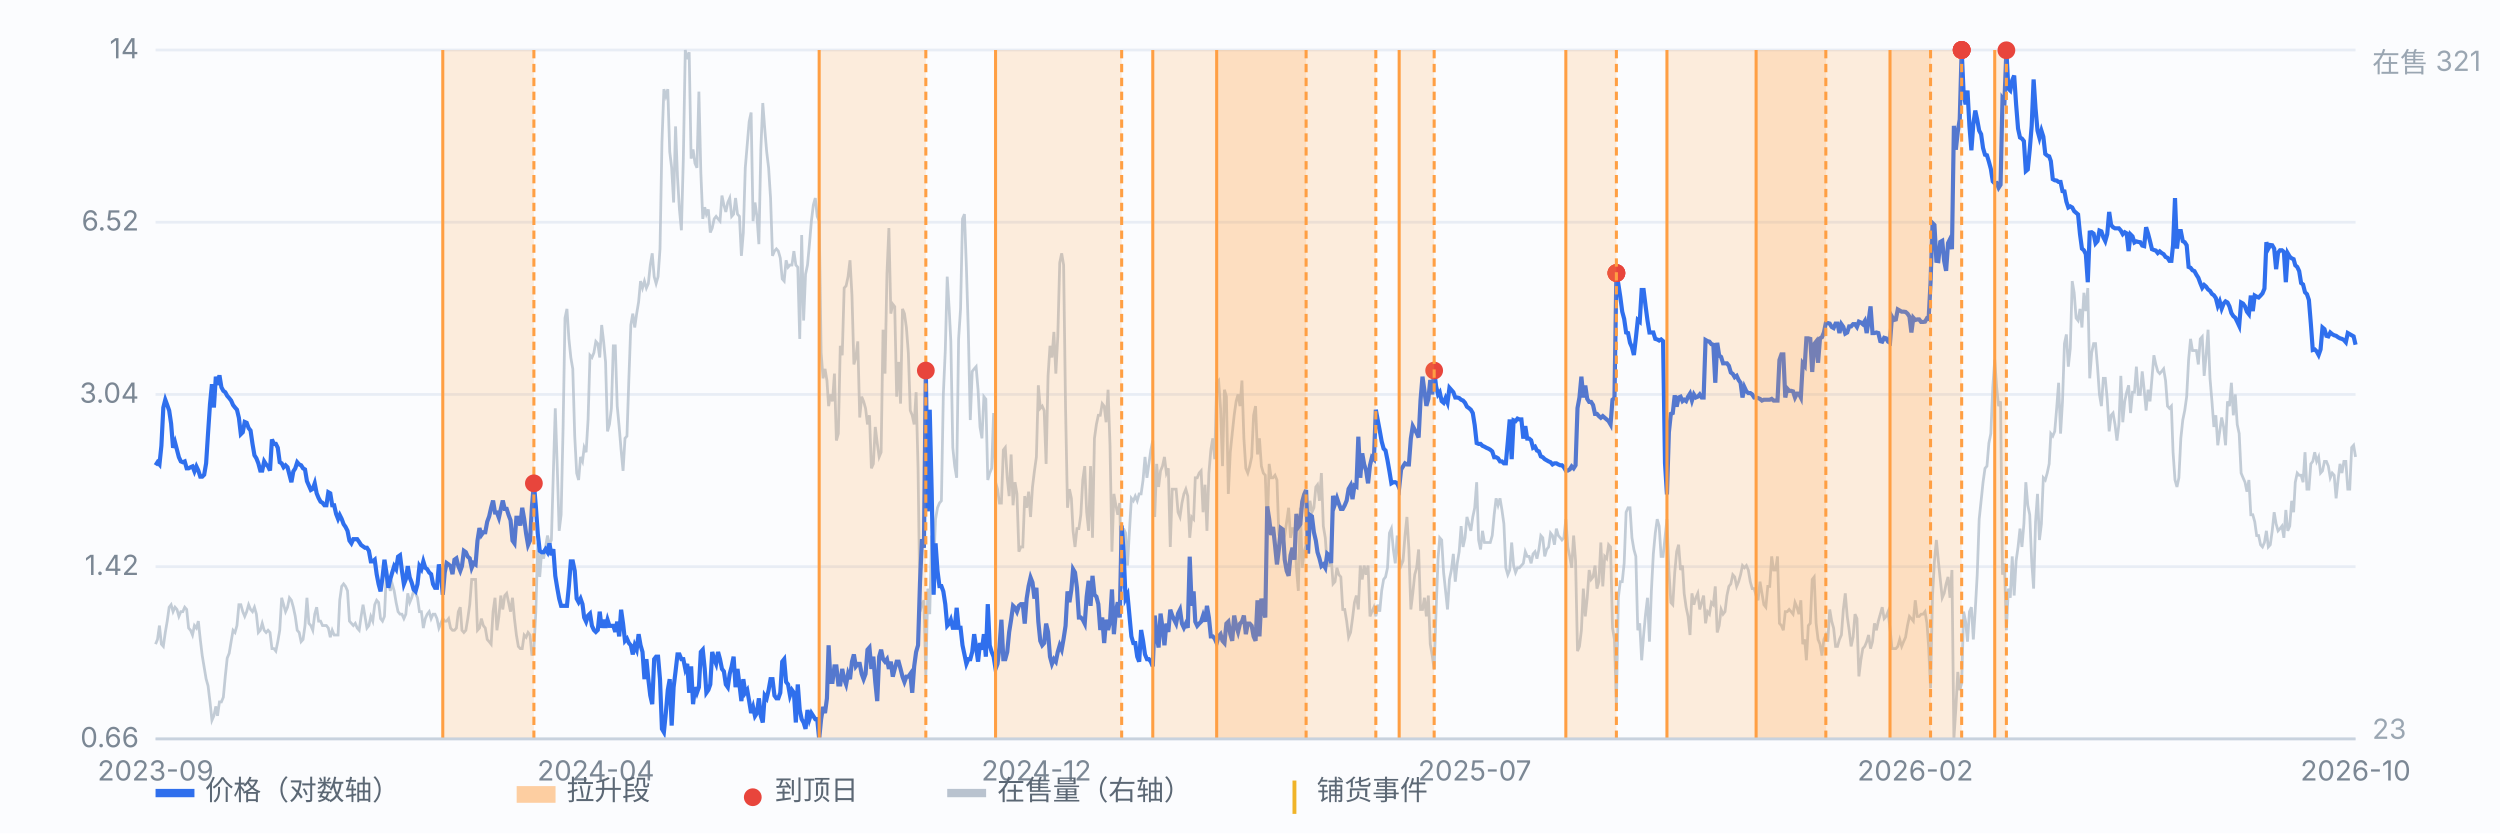
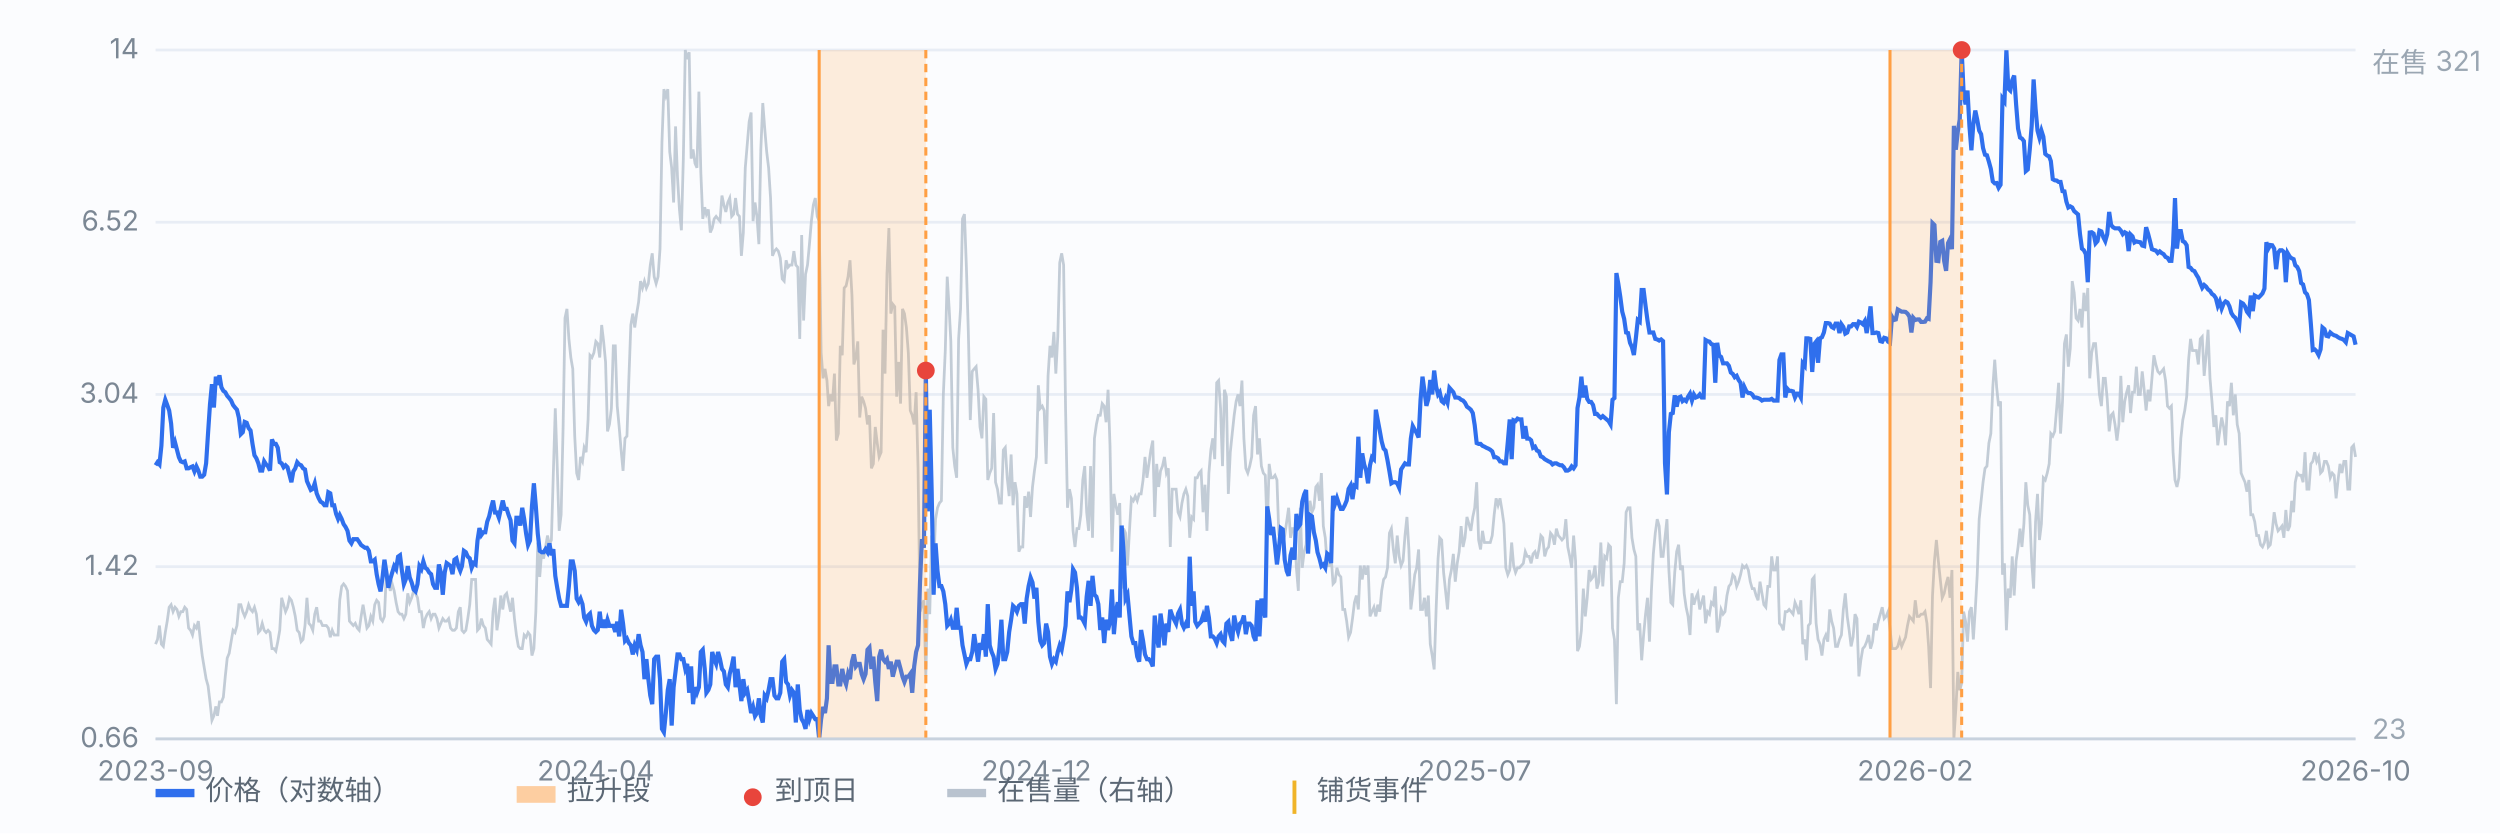
<svg xmlns="http://www.w3.org/2000/svg" viewBox="0 0 900 300" preserveAspectRatio="xMidYMid meet" style="width:100%;max-width:900px;height:auto;display:block" font-family="-apple-system,Segoe UI,Microsoft YaHei,sans-serif" font-size="10">
  <rect x="0" y="0" width="900" height="300" fill="#fbfcfe" />
  <line x1="56" y1="266.0" x2="848" y2="266.0" stroke="#e8edf5" stroke-width="1" />
  <text x="50" y="269.0" text-anchor="end" fill="#7b8794">0.66</text>
  <line x1="56" y1="204.0" x2="848" y2="204.0" stroke="#e8edf5" stroke-width="1" />
  <text x="50" y="207.0" text-anchor="end" fill="#7b8794">1.42</text>
  <line x1="56" y1="142.0" x2="848" y2="142.0" stroke="#e8edf5" stroke-width="1" />
  <text x="50" y="145.0" text-anchor="end" fill="#7b8794">3.04</text>
  <line x1="56" y1="80.0" x2="848" y2="80.0" stroke="#e8edf5" stroke-width="1" />
  <text x="50" y="83.0" text-anchor="end" fill="#7b8794">6.52</text>
  <line x1="56" y1="18.0" x2="848" y2="18.0" stroke="#e8edf5" stroke-width="1" />
  <text x="50" y="21.0" text-anchor="end" fill="#7b8794">14</text>
  <path d="M56.0 231.9 L56.7 230.2 L57.4 225.2 L58.1 231.9 L58.8 232.7 L59.5 227.7 L60.2 223.6 L60.9 218.6 L61.6 217.7 L62.3 220.2 L63.0 218.6 L63.7 219.4 L64.4 221.9 L65.1 220.2 L65.8 220.2 L66.5 218.6 L67.2 219.4 L67.9 226.1 L68.6 226.9 L69.3 228.6 L70.0 225.2 L70.7 226.1 L71.4 223.6 L72.1 230.2 L72.8 236.0 L73.5 240.2 L74.2 244.4 L74.9 246.9 L75.6 252.7 L76.3 259.3 L77.0 257.7 L77.7 254.3 L78.3 257.7 L79.0 252.7 L79.7 252.7 L80.4 251.0 L81.1 243.5 L81.8 236.9 L82.5 235.2 L83.2 231.0 L83.9 226.9 L84.6 227.7 L85.3 225.2 L86.0 217.7 L86.7 217.7 L87.4 220.2 L88.1 221.9 L88.8 220.2 L89.5 217.7 L90.2 219.4 L90.9 220.2 L91.6 218.6 L92.3 221.1 L93.0 227.7 L93.7 226.9 L94.4 224.4 L95.1 226.9 L95.8 227.7 L96.5 226.9 L97.2 227.7 L97.9 233.5 L98.6 233.5 L99.3 234.4 L100.0 231.0 L100.7 226.9 L101.4 215.2 L102.1 217.7 L102.8 220.2 L103.5 218.6 L104.2 215.2 L104.9 216.1 L105.6 218.6 L106.3 221.9 L107.0 226.9 L107.7 227.7 L108.4 231.0 L109.1 230.2 L109.8 225.2 L110.5 215.2 L111.2 224.4 L111.9 225.2 L112.6 226.9 L113.3 221.1 L114.0 218.6 L114.7 223.6 L115.4 223.6 L116.1 225.2 L116.8 225.2 L117.5 225.2 L118.2 226.1 L118.9 229.4 L119.6 226.9 L120.3 228.6 L121.0 228.6 L121.7 228.6 L122.3 216.1 L123.0 211.1 L123.7 210.2 L124.4 211.1 L125.1 212.7 L125.8 223.6 L126.5 224.4 L127.2 225.2 L127.9 224.4 L128.6 226.1 L129.3 226.9 L130.0 221.9 L130.7 217.7 L131.4 221.9 L132.1 226.1 L132.8 225.2 L133.5 221.9 L134.2 223.6 L134.9 217.7 L135.6 216.1 L136.3 216.9 L137.0 222.7 L137.7 223.6 L138.4 221.9 L139.1 206.1 L139.8 209.4 L140.5 212.7 L141.2 210.2 L141.9 212.7 L142.6 216.9 L143.3 220.2 L144.0 221.1 L144.7 221.1 L145.4 222.7 L146.1 221.1 L146.8 213.6 L147.5 216.9 L148.2 215.2 L148.9 212.7 L149.6 213.6 L150.3 215.2 L151.0 220.2 L151.7 220.2 L152.4 226.1 L153.1 222.7 L153.8 221.1 L154.5 220.2 L155.2 222.7 L155.9 221.1 L156.6 221.1 L157.3 222.7 L158.0 226.1 L158.7 224.4 L159.4 222.7 L160.1 223.6 L160.8 223.6 L161.5 222.7 L162.2 226.1 L162.9 226.9 L163.6 226.9 L164.3 226.1 L165.0 220.2 L165.7 218.6 L166.3 226.9 L167.0 227.7 L167.7 226.9 L168.4 222.7 L169.1 217.7 L169.8 208.6 L170.5 208.6 L171.2 208.6 L171.9 226.9 L172.6 226.1 L173.3 222.7 L174.0 225.2 L174.7 226.1 L175.4 230.2 L176.1 231.0 L176.8 231.9 L177.5 220.2 L178.2 215.2 L178.9 226.9 L179.6 221.9 L180.3 214.4 L181.0 219.4 L181.7 214.4 L182.4 213.6 L183.1 216.9 L183.8 220.2 L184.5 215.2 L185.2 222.7 L185.9 228.6 L186.6 232.7 L187.3 233.5 L188.0 233.5 L188.7 228.6 L189.4 229.4 L190.1 227.7 L190.8 228.6 L191.5 236.0 L192.2 233.5 L192.9 220.2 L193.6 195.3 L194.3 207.7 L195.0 198.6 L195.7 201.1 L196.4 196.9 L197.1 192.8 L197.8 196.1 L198.5 194.4 L199.2 170.3 L199.9 147.0 L200.6 167.8 L201.3 191.1 L202.0 185.3 L202.7 154.5 L203.4 114.5 L204.1 111.2 L204.8 122.0 L205.5 128.7 L206.2 132.8 L206.9 157.0 L207.6 170.3 L208.3 172.8 L209.0 164.5 L209.7 166.1 L210.3 161.1 L211.0 162.8 L211.7 151.2 L212.4 127.9 L213.1 128.7 L213.8 127.0 L214.5 122.9 L215.2 123.7 L215.9 128.7 L216.6 117.0 L217.3 122.9 L218.0 130.3 L218.7 155.3 L219.4 152.8 L220.1 147.0 L220.8 124.5 L221.5 124.5 L222.2 146.2 L222.9 153.7 L223.6 162.0 L224.3 169.5 L225.0 157.8 L225.7 157.0 L226.4 136.2 L227.1 117.0 L227.8 112.9 L228.5 117.9 L229.2 112.9 L229.9 108.7 L230.6 101.2 L231.3 103.7 L232.0 101.2 L232.7 103.7 L233.4 102.1 L234.1 95.4 L234.8 91.2 L235.5 99.6 L236.2 102.1 L236.9 99.6 L237.6 89.6 L238.3 51.3 L239.0 32.1 L239.7 34.6 L240.4 32.1 L241.1 54.6 L241.8 60.4 L242.5 72.9 L243.2 45.5 L243.9 63.8 L244.6 75.4 L245.3 82.9 L246.0 57.1 L246.7 18.0 L247.4 21.3 L248.1 18.8 L248.8 57.1 L249.5 53.8 L250.2 58.8 L250.9 60.4 L251.6 33.0 L252.3 62.1 L253.0 78.8 L253.7 74.6 L254.3 77.1 L255.0 75.4 L255.7 83.7 L256.4 82.1 L257.1 78.8 L257.8 77.9 L258.5 78.8 L259.2 79.6 L259.9 70.4 L260.6 73.8 L261.3 76.3 L262.0 72.9 L262.7 71.3 L263.4 77.9 L264.1 77.1 L264.8 71.3 L265.5 77.1 L266.2 77.9 L266.9 92.1 L267.6 83.7 L268.3 60.4 L269.0 52.1 L269.7 43.8 L270.4 40.5 L271.1 79.6 L271.8 72.9 L272.5 77.9 L273.2 87.9 L273.9 53.8 L274.6 37.1 L275.3 46.3 L276.0 54.6 L276.7 60.4 L277.4 71.3 L278.1 92.1 L278.8 90.4 L279.5 89.6 L280.2 90.4 L280.9 92.9 L281.6 100.4 L282.3 101.2 L283.0 93.7 L283.7 96.2 L284.4 95.4 L285.1 95.4 L285.8 90.4 L286.5 95.4 L287.2 96.2 L287.9 122.0 L288.6 84.6 L289.3 115.4 L290.0 98.7 L290.7 95.4 L291.4 87.9 L292.1 79.6 L292.8 73.8 L293.5 71.3 L294.2 77.9 L294.9 79.6 L295.6 127.0 L296.3 136.2 L297.0 132.8 L297.7 137.0 L298.3 146.2 L299.0 142.0 L299.7 144.5 L300.4 134.5 L301.1 158.6 L301.8 156.1 L302.5 124.5 L303.2 127.9 L303.9 103.7 L304.6 102.9 L305.3 99.6 L306.0 93.7 L306.7 106.2 L307.4 131.2 L308.1 128.7 L308.8 122.9 L309.5 150.3 L310.2 142.8 L310.9 144.5 L311.6 147.0 L312.3 152.8 L313.0 149.5 L313.7 168.6 L314.4 167.0 L315.1 153.7 L315.8 159.5 L316.5 164.5 L317.2 162.8 L317.9 118.7 L318.6 134.5 L319.3 98.7 L320.0 82.1 L320.7 112.9 L321.4 109.5 L322.1 110.4 L322.8 142.8 L323.5 130.3 L324.2 145.3 L324.9 111.2 L325.6 112.9 L326.3 117.9 L327.0 127.0 L327.7 147.8 L328.4 149.5 L329.1 152.8 L329.8 141.2 L330.5 168.6 L331.2 220.2 L331.9 217.7 L332.6 216.1 L333.3 243.5 L334.0 211.9 L334.7 221.1 L335.4 192.8 L336.1 203.6 L336.8 186.9 L337.5 182.8 L338.2 181.1 L338.9 180.3 L339.6 142.0 L340.3 126.2 L341.0 99.6 L341.7 111.2 L342.3 122.9 L343.0 161.1 L343.7 167.8 L344.4 172.0 L345.1 122.0 L345.8 111.2 L346.5 78.8 L347.2 77.1 L347.9 96.2 L348.6 119.5 L349.3 151.2 L350.0 133.7 L350.7 132.8 L351.4 132.0 L352.1 140.3 L352.8 153.7 L353.5 157.8 L354.2 142.8 L354.9 143.7 L355.6 172.8 L356.3 170.3 L357.0 168.6 L357.7 148.7 L358.4 173.6 L359.1 176.1 L359.8 181.1 L360.5 181.1 L361.2 162.0 L361.9 161.1 L362.6 172.0 L363.3 178.6 L364.0 163.6 L364.7 181.9 L365.4 173.6 L366.1 177.8 L366.8 198.6 L367.5 196.9 L368.2 196.9 L368.9 178.6 L369.6 182.8 L370.3 177.0 L371.0 186.1 L371.7 175.3 L372.4 169.5 L373.1 164.5 L373.8 138.7 L374.5 147.0 L375.2 146.2 L375.9 147.8 L376.6 167.0 L377.3 135.3 L378.0 124.5 L378.7 128.7 L379.4 119.5 L380.1 134.5 L380.8 121.2 L381.5 94.6 L382.2 91.2 L382.9 95.4 L383.6 147.0 L384.3 182.8 L385.0 176.1 L385.7 179.4 L386.3 191.1 L387.0 196.9 L387.7 190.3 L388.4 190.3 L389.1 185.3 L389.8 172.8 L390.5 167.8 L391.2 184.4 L391.9 191.1 L392.6 167.8 L393.3 193.6 L394.0 157.8 L394.7 152.8 L395.4 149.5 L396.1 149.5 L396.8 145.3 L397.5 146.2 L398.2 152.0 L398.9 140.3 L399.6 160.3 L400.3 198.6 L401.0 177.8 L401.7 181.9 L402.4 185.3 L403.1 181.1 L403.8 211.9 L404.5 190.3 L405.2 191.9 L405.9 203.6 L406.6 191.1 L407.3 179.4 L408.0 180.3 L408.7 178.6 L409.4 180.3 L410.1 177.8 L410.8 177.8 L411.5 172.8 L412.2 164.5 L412.9 172.0 L413.6 167.0 L414.3 162.0 L415.0 158.6 L415.7 186.1 L416.4 167.0 L417.1 175.3 L417.8 169.5 L418.5 167.8 L419.2 164.5 L419.9 170.3 L420.6 168.6 L421.3 196.9 L422.0 176.1 L422.7 176.1 L423.4 176.1 L424.1 184.4 L424.8 186.1 L425.5 181.1 L426.2 177.8 L426.9 176.1 L427.6 178.6 L428.3 193.6 L429.0 186.1 L429.7 186.9 L430.3 172.0 L431.0 172.0 L431.7 170.3 L432.4 169.5 L433.1 184.4 L433.8 174.5 L434.5 191.1 L435.2 170.3 L435.9 162.0 L436.6 157.8 L437.3 165.3 L438.0 137.8 L438.7 137.0 L439.4 147.0 L440.1 167.8 L440.8 140.3 L441.5 142.8 L442.2 177.8 L442.9 162.8 L443.6 156.1 L444.3 149.5 L445.0 144.5 L445.7 142.0 L446.4 146.2 L447.1 137.0 L447.8 157.8 L448.5 168.6 L449.2 170.3 L449.9 167.8 L450.6 164.5 L451.3 149.5 L452.0 146.2 L452.7 163.6 L453.4 157.8 L454.1 167.8 L454.8 170.3 L455.5 171.1 L456.2 191.1 L456.9 167.0 L457.6 172.0 L458.3 172.0 L459.0 171.1 L459.7 172.8 L460.4 192.8 L461.1 191.1 L461.8 195.3 L462.5 192.8 L463.2 187.8 L463.9 182.8 L464.6 193.6 L465.3 190.3 L466.0 190.3 L466.7 204.4 L467.4 212.7 L468.1 182.8 L468.8 204.4 L469.5 198.6 L470.2 196.1 L470.9 186.1 L471.6 180.3 L472.3 184.4 L473.0 182.8 L473.7 175.3 L474.3 174.5 L475.0 180.3 L475.7 170.3 L476.4 189.4 L477.1 193.6 L477.8 203.6 L478.5 203.6 L479.2 200.3 L479.9 210.2 L480.6 209.4 L481.3 204.4 L482.0 206.9 L482.7 207.7 L483.4 219.4 L484.1 219.4 L484.8 223.6 L485.5 229.4 L486.2 227.7 L486.9 222.7 L487.6 216.9 L488.3 214.4 L489.0 219.4 L489.7 203.6 L490.4 208.6 L491.1 203.6 L491.8 206.9 L492.5 203.6 L493.2 221.9 L493.9 220.2 L494.6 218.6 L495.3 221.9 L496.0 217.7 L496.7 220.2 L497.4 212.7 L498.1 208.6 L498.8 207.7 L499.5 204.4 L500.2 191.9 L500.9 190.3 L501.6 197.8 L502.3 202.8 L503.0 192.8 L503.7 200.3 L504.4 203.6 L505.1 201.9 L505.8 192.8 L506.5 186.1 L507.2 197.8 L507.9 219.4 L508.6 213.6 L509.3 206.9 L510.0 204.4 L510.7 197.8 L511.4 219.4 L512.1 219.4 L512.8 215.2 L513.5 221.9 L514.2 214.4 L514.9 231.9 L515.6 236.0 L516.3 241.0 L517.0 219.4 L517.7 201.1 L518.3 193.6 L519.0 194.4 L519.7 206.1 L520.4 212.7 L521.1 219.4 L521.8 208.6 L522.5 205.2 L523.2 199.4 L523.9 209.4 L524.6 202.8 L525.3 198.6 L526.0 189.4 L526.7 196.9 L527.4 193.6 L528.1 186.1 L528.8 188.6 L529.5 191.1 L530.2 186.1 L530.9 182.8 L531.6 173.6 L532.3 194.4 L533.0 197.8 L533.7 191.1 L534.4 195.3 L535.1 195.3 L535.8 195.3 L536.5 195.3 L537.2 192.8 L537.9 185.3 L538.6 179.4 L539.3 181.9 L540.0 179.4 L540.7 183.6 L541.4 188.6 L542.1 204.4 L542.8 206.9 L543.5 205.2 L544.2 195.3 L544.9 203.6 L545.6 206.1 L546.3 204.4 L547.0 204.4 L547.7 203.6 L548.4 202.8 L549.1 198.6 L549.8 200.3 L550.5 200.3 L551.2 202.8 L551.9 199.4 L552.6 198.6 L553.3 201.1 L554.0 197.8 L554.7 192.8 L555.4 193.6 L556.1 200.3 L556.8 197.8 L557.5 196.9 L558.2 191.9 L558.9 192.8 L559.6 196.1 L560.3 190.3 L561.0 192.8 L561.7 193.6 L562.3 194.4 L563.0 193.6 L563.7 186.9 L564.4 196.9 L565.1 200.3 L565.8 204.4 L566.5 192.8 L567.2 201.9 L567.9 234.4 L568.6 232.7 L569.3 226.9 L570.0 211.9 L570.7 221.9 L571.4 215.2 L572.1 205.2 L572.8 208.6 L573.5 207.7 L574.2 203.6 L574.9 211.9 L575.6 209.4 L576.3 195.3 L577.0 211.1 L577.7 200.3 L578.4 201.1 L579.1 196.1 L579.8 196.9 L580.5 226.1 L581.2 230.2 L581.9 253.5 L582.6 215.2 L583.3 209.4 L584.0 209.4 L584.7 202.8 L585.4 184.4 L586.1 182.8 L586.8 182.8 L587.5 193.6 L588.2 197.8 L588.9 200.3 L589.6 226.9 L590.3 224.4 L591.0 237.7 L591.7 228.6 L592.4 221.1 L593.1 215.2 L593.8 231.0 L594.5 212.7 L595.2 199.4 L595.9 191.9 L596.6 186.9 L597.3 189.4 L598.0 200.3 L598.7 200.3 L599.4 193.6 L600.1 186.9 L600.8 205.2 L601.5 216.9 L602.2 217.7 L602.9 206.1 L603.6 198.6 L604.3 196.1 L605.0 205.2 L605.7 203.6 L606.3 213.6 L607.0 218.6 L607.7 221.9 L608.4 228.6 L609.1 213.6 L609.8 217.7 L610.5 215.2 L611.2 213.6 L611.9 219.4 L612.6 216.9 L613.3 214.4 L614.0 224.4 L614.7 220.2 L615.4 221.1 L616.1 216.9 L616.8 217.7 L617.5 211.1 L618.2 227.7 L618.9 225.2 L619.6 219.4 L620.3 221.1 L621.0 220.2 L621.7 214.4 L622.4 211.1 L623.1 210.2 L623.8 206.9 L624.5 207.7 L625.2 211.1 L625.9 209.4 L626.6 206.9 L627.3 203.6 L628.0 204.4 L628.7 203.6 L629.4 205.2 L630.1 209.4 L630.8 211.9 L631.5 211.9 L632.2 214.4 L632.9 216.1 L633.6 209.4 L634.3 213.6 L635.0 217.7 L635.7 218.6 L636.4 211.1 L637.1 211.1 L637.8 200.3 L638.5 205.2 L639.2 205.2 L639.9 200.3 L640.6 224.4 L641.3 225.2 L642.0 226.9 L642.7 220.2 L643.4 220.2 L644.1 219.4 L644.8 220.2 L645.5 221.1 L646.2 216.9 L646.9 218.6 L647.6 221.1 L648.3 216.1 L649.0 231.9 L649.7 230.2 L650.3 237.7 L651.0 225.2 L651.7 224.4 L652.4 208.6 L653.1 207.7 L653.8 224.4 L654.5 230.2 L655.2 231.9 L655.9 236.0 L656.6 230.2 L657.3 228.6 L658.0 231.0 L658.7 219.4 L659.4 223.6 L660.1 226.1 L660.8 232.7 L661.5 232.7 L662.2 230.2 L662.9 228.6 L663.6 219.4 L664.3 213.6 L665.0 221.9 L665.7 226.9 L666.4 232.7 L667.1 229.4 L667.8 221.1 L668.5 222.7 L669.2 243.5 L669.9 237.7 L670.6 233.5 L671.3 232.7 L672.0 231.0 L672.7 228.6 L673.4 233.5 L674.1 231.0 L674.8 224.4 L675.5 226.9 L676.2 223.6 L676.9 221.1 L677.6 218.6 L678.3 222.7 L679.0 221.9 L679.7 220.2 L680.4 226.1 L681.1 233.5 L681.8 233.5 L682.5 233.5 L683.2 232.7 L683.9 230.2 L684.6 232.7 L685.3 231.0 L686.0 229.4 L686.7 225.2 L687.4 221.9 L688.1 222.7 L688.8 223.6 L689.5 216.1 L690.2 221.9 L690.9 221.9 L691.6 221.1 L692.3 221.1 L693.0 220.2 L693.7 224.4 L694.3 232.7 L695.0 247.7 L695.7 214.4 L696.4 201.9 L697.1 194.4 L697.8 201.9 L698.5 208.6 L699.2 215.2 L699.9 213.6 L700.6 210.2 L701.3 207.7 L702.0 215.2 L702.7 205.2 L703.4 266.0 L704.1 255.2 L704.8 241.9 L705.5 248.5 L706.2 246.0 L706.9 220.2 L707.6 223.6 L708.3 231.0 L709.0 220.2 L709.7 218.6 L710.4 230.2 L711.1 219.4 L711.8 206.9 L712.5 186.9 L713.2 180.3 L713.9 173.6 L714.6 168.6 L715.3 167.8 L716.0 159.5 L716.7 156.1 L717.4 139.5 L718.1 129.5 L718.8 139.5 L719.5 146.2 L720.2 144.5 L720.9 206.9 L721.6 202.8 L722.3 226.9 L723.0 211.9 L723.7 215.2 L724.4 200.3 L725.1 214.4 L725.8 201.9 L726.5 196.9 L727.2 190.3 L727.9 196.9 L728.6 188.6 L729.3 173.6 L730.0 181.9 L730.7 185.3 L731.4 201.9 L732.1 211.9 L732.8 187.8 L733.5 177.8 L734.2 194.4 L734.9 188.6 L735.6 172.0 L736.3 172.8 L737.0 170.3 L737.7 167.0 L738.3 156.1 L739.0 157.0 L739.7 155.3 L740.4 147.0 L741.1 137.8 L741.8 156.1 L742.5 144.5 L743.2 123.7 L743.9 120.4 L744.6 132.0 L745.3 125.4 L746.0 101.2 L746.7 105.4 L747.4 114.5 L748.1 115.4 L748.8 111.2 L749.5 117.9 L750.2 105.4 L750.9 112.0 L751.6 103.7 L752.3 136.2 L753.0 127.0 L753.7 123.7 L754.4 123.7 L755.1 132.0 L755.8 142.0 L756.5 146.2 L757.2 136.2 L757.9 136.2 L758.6 143.7 L759.3 155.3 L760.0 149.5 L760.7 148.7 L761.4 152.8 L762.1 158.6 L762.8 152.8 L763.5 135.3 L764.2 152.0 L764.9 144.5 L765.6 141.2 L766.3 138.7 L767.0 148.7 L767.7 141.2 L768.4 141.2 L769.1 132.0 L769.8 142.0 L770.5 142.0 L771.2 133.7 L771.9 140.3 L772.6 147.8 L773.3 140.3 L774.0 144.5 L774.7 136.2 L775.4 127.9 L776.1 131.2 L776.8 133.7 L777.5 134.5 L778.2 133.7 L778.9 132.8 L779.6 137.0 L780.3 146.2 L781.0 147.0 L781.7 146.2 L782.3 162.8 L783.0 172.8 L783.7 175.3 L784.4 172.0 L785.1 157.8 L785.8 151.2 L786.5 147.8 L787.2 142.8 L787.9 129.5 L788.6 122.0 L789.3 126.2 L790.0 126.2 L790.7 126.2 L791.4 131.2 L792.1 122.0 L792.8 121.2 L793.5 135.3 L794.2 127.9 L794.9 118.7 L795.6 136.2 L796.3 144.5 L797.0 153.7 L797.7 149.5 L798.4 160.3 L799.1 155.3 L799.8 150.3 L800.5 153.7 L801.2 160.3 L801.9 144.5 L802.6 146.2 L803.3 137.8 L804.0 149.5 L804.7 142.0 L805.4 152.8 L806.1 156.1 L806.8 170.3 L807.5 172.0 L808.2 173.6 L808.9 177.0 L809.6 172.8 L810.3 185.3 L811.0 185.3 L811.7 187.8 L812.4 192.8 L813.1 192.8 L813.8 196.1 L814.5 196.9 L815.2 195.3 L815.9 191.1 L816.6 196.9 L817.3 196.1 L818.0 191.1 L818.7 184.4 L819.4 188.6 L820.1 191.1 L820.8 190.3 L821.5 189.4 L822.2 193.6 L822.9 183.6 L823.6 191.1 L824.3 189.4 L825.0 180.3 L825.7 184.4 L826.3 173.6 L827.0 170.3 L827.7 171.1 L828.4 171.1 L829.1 173.6 L829.8 162.8 L830.5 176.1 L831.2 176.1 L831.9 167.0 L832.6 166.1 L833.3 162.8 L834.0 166.1 L834.7 164.5 L835.4 170.3 L836.1 169.5 L836.8 166.1 L837.5 166.1 L838.2 167.8 L838.9 172.0 L839.6 170.3 L840.3 171.1 L841.0 179.4 L841.7 172.8 L842.4 167.0 L843.1 170.3 L843.8 166.1 L844.5 166.1 L845.2 176.1 L845.9 176.1 L846.6 161.1 L847.3 160.3 L848.0 164.5" fill="none" stroke="#b9c3cf" stroke-width="1" opacity="0.85" />
  <text x="854" y="26" fill="#9aa6b2">在售 321</text>
  <text x="854" y="266" fill="#9aa6b2">23</text>
  <path d="M56.0 167.5 L56.7 166.4 L57.4 167.2 L58.1 160.5 L58.8 146.7 L59.5 143.9 L60.2 145.8 L60.9 147.8 L61.6 152.5 L62.3 161.2 L63.0 159.2 L63.7 161.9 L64.4 164.6 L65.1 166.1 L65.8 166.4 L66.5 166.1 L67.2 168.6 L67.9 168.6 L68.6 168.2 L69.3 167.9 L70.0 169.7 L70.7 167.9 L71.4 169.4 L72.1 171.6 L72.8 171.6 L73.5 170.9 L74.2 166.8 L74.9 155.9 L75.6 145.5 L76.3 138.3 L77.0 146.7 L77.7 135.6 L78.3 138.6 L79.0 135.1 L79.7 139.4 L80.4 140.7 L81.1 141.2 L81.8 142.5 L82.5 143.3 L83.2 144.2 L83.9 145.8 L84.6 146.7 L85.3 147.5 L86.0 150.4 L86.7 156.3 L87.4 155.6 L88.1 151.9 L88.8 152.2 L89.5 154.1 L90.2 155.0 L90.9 159.8 L91.6 163.9 L92.3 165.0 L93.0 166.8 L93.7 169.4 L94.4 169.4 L95.1 166.1 L95.8 167.2 L96.5 167.9 L97.2 169.4 L97.9 158.2 L98.6 159.8 L99.3 159.8 L100.0 161.2 L100.7 166.4 L101.4 166.8 L102.1 168.2 L102.8 167.5 L103.5 168.2 L104.2 170.9 L104.9 173.6 L105.6 169.7 L106.3 168.6 L107.0 166.4 L107.7 167.2 L108.4 167.5 L109.1 168.6 L109.8 169.0 L110.5 173.2 L111.2 174.8 L111.9 176.4 L112.6 176.0 L113.3 174.0 L114.0 177.6 L114.7 179.3 L115.4 180.6 L116.1 181.0 L116.8 181.9 L117.5 181.9 L118.2 177.2 L118.9 177.6 L119.6 181.9 L120.3 181.9 L121.0 185.0 L121.7 186.8 L122.3 185.4 L123.0 186.8 L123.7 188.7 L124.4 189.7 L125.1 191.1 L125.8 194.6 L126.5 195.6 L127.2 194.1 L127.9 194.1 L128.6 194.1 L129.3 195.1 L130.0 196.2 L130.7 196.7 L131.4 197.2 L132.1 197.2 L132.8 198.3 L133.5 202.1 L134.2 202.1 L134.9 201.5 L135.6 206.7 L136.3 210.3 L137.0 212.9 L137.7 207.9 L138.4 201.5 L139.1 206.1 L139.8 211.6 L140.5 208.5 L141.2 206.1 L141.9 203.8 L142.6 204.9 L143.3 200.4 L144.0 199.9 L144.7 205.5 L145.4 210.3 L146.1 208.5 L146.8 203.8 L147.5 207.9 L148.2 209.7 L148.9 212.2 L149.6 212.9 L150.3 210.3 L151.0 203.8 L151.7 204.9 L152.4 202.1 L153.1 204.4 L153.8 204.9 L154.5 206.1 L155.2 206.7 L155.9 210.3 L156.6 211.6 L157.3 211.6 L158.0 203.2 L158.7 206.1 L159.4 214.1 L160.1 206.1 L160.8 202.7 L161.5 203.2 L162.2 203.8 L162.9 206.7 L163.6 201.5 L164.3 201.0 L165.0 203.8 L165.7 205.5 L166.3 203.8 L167.0 198.3 L167.7 198.8 L168.4 200.4 L169.1 201.0 L169.8 204.4 L170.5 202.7 L171.2 203.2 L171.9 194.6 L172.6 190.1 L173.3 192.6 L174.0 191.6 L174.7 191.6 L175.4 187.8 L176.1 185.9 L176.8 182.8 L177.5 180.2 L178.2 184.5 L178.9 184.5 L179.6 186.4 L180.3 183.2 L181.0 180.2 L181.7 183.2 L182.4 183.2 L183.1 185.4 L183.8 187.3 L184.5 194.6 L185.2 195.6 L185.9 186.4 L186.6 186.4 L187.3 189.2 L188.0 182.8 L188.7 186.8 L189.4 192.1 L190.1 196.2 L190.8 194.6 L191.5 182.3 L192.2 174.0 L192.9 182.3 L193.6 192.1 L194.3 198.3 L195.0 198.8 L195.7 198.8 L196.4 197.7 L197.1 198.8 L197.8 195.6 L198.5 199.9 L199.2 197.7 L199.9 207.3 L200.6 211.6 L201.3 215.5 L202.0 218.1 L202.7 218.1 L203.4 218.1 L204.1 218.1 L204.8 211.0 L205.5 202.1 L206.2 202.1 L206.9 205.5 L207.6 215.5 L208.3 216.8 L209.0 215.5 L209.7 217.5 L210.3 222.3 L211.0 223.8 L211.7 221.6 L212.4 220.9 L213.1 225.3 L213.8 226.8 L214.5 227.5 L215.2 226.8 L215.9 220.2 L216.6 226.0 L217.3 223.1 L218.0 226.0 L218.7 223.1 L219.4 225.3 L220.1 225.3 L220.8 225.3 L221.5 227.5 L222.2 223.8 L222.9 229.1 L223.6 219.5 L224.3 224.5 L225.0 230.7 L225.7 229.9 L226.4 231.5 L227.1 232.3 L227.8 235.6 L228.5 232.3 L229.2 233.9 L229.9 228.3 L230.6 232.3 L231.3 234.7 L232.0 244.5 L232.7 237.3 L233.4 244.5 L234.1 250.4 L234.8 253.5 L235.5 237.3 L236.2 236.4 L236.9 236.4 L237.6 244.5 L238.3 262.4 L239.0 263.6 L239.7 256.7 L240.4 248.4 L241.1 244.5 L241.8 261.2 L242.5 247.4 L243.2 241.7 L243.9 235.6 L244.6 235.6 L245.3 237.3 L246.0 237.3 L246.7 240.8 L247.4 239.0 L248.1 249.4 L248.8 239.9 L249.5 253.5 L250.2 247.4 L250.9 249.4 L251.6 247.4 L252.3 234.7 L253.0 233.9 L253.7 240.8 L254.3 249.4 L255.0 248.4 L255.7 246.4 L256.4 234.7 L257.1 237.3 L257.8 239.0 L258.5 234.7 L259.2 237.3 L259.9 240.8 L260.6 241.7 L261.3 246.4 L262.0 247.4 L262.7 242.6 L263.4 239.9 L264.1 236.4 L264.8 247.4 L265.5 240.8 L266.2 246.4 L266.9 252.4 L267.6 244.5 L268.3 249.4 L269.0 248.4 L269.7 252.4 L270.4 256.7 L271.1 254.5 L271.8 257.8 L272.5 256.7 L273.2 251.4 L273.9 257.8 L274.6 260.1 L275.3 250.4 L276.0 251.4 L276.7 248.4 L277.4 244.5 L278.1 244.5 L278.8 250.4 L279.5 251.4 L280.2 251.4 L280.9 249.4 L281.6 238.2 L282.3 237.3 L283.0 245.5 L283.7 246.4 L284.4 250.4 L285.1 248.4 L285.8 249.4 L286.5 260.1 L287.2 246.4 L287.9 255.6 L288.6 258.9 L289.3 260.1 L290.0 262.4 L290.7 255.6 L291.4 258.9 L292.1 256.7 L292.8 257.8 L293.5 258.9 L294.2 258.9 L294.9 266.0 L295.6 258.9 L296.3 254.5 L297.0 256.7 L297.7 251.4 L298.3 232.3 L299.0 245.5 L299.7 245.5 L300.4 239.9 L301.1 239.9 L301.8 246.4 L302.5 246.4 L303.2 240.8 L303.9 244.5 L304.6 246.4 L305.3 242.6 L306.0 244.5 L306.7 238.2 L307.4 235.6 L308.1 239.9 L308.8 239.0 L309.5 239.0 L310.2 242.6 L310.9 244.5 L311.6 242.6 L312.3 233.9 L313.0 233.1 L313.7 240.8 L314.4 236.4 L315.1 245.5 L315.8 252.4 L316.5 236.4 L317.2 233.9 L317.9 237.3 L318.6 238.2 L319.3 237.3 L320.0 240.8 L320.7 238.2 L321.4 243.6 L322.1 240.8 L322.8 238.2 L323.5 238.2 L324.2 240.8 L324.9 243.6 L325.6 245.5 L326.3 243.6 L327.0 243.6 L327.7 242.6 L328.4 249.4 L329.1 239.9 L329.8 234.7 L330.5 232.3 L331.2 209.7 L331.9 194.1 L332.6 197.2 L333.3 133.4 L334.0 184.1 L334.7 147.5 L335.4 176.8 L336.1 214.1 L336.8 195.6 L337.5 205.5 L338.2 211.0 L338.9 211.0 L339.6 212.9 L340.3 217.5 L341.0 225.3 L341.7 224.5 L342.3 223.1 L343.0 226.0 L343.7 226.0 L344.4 218.8 L345.1 226.0 L345.8 226.0 L346.5 232.3 L347.2 235.6 L347.9 239.0 L348.6 237.3 L349.3 237.3 L350.0 234.7 L350.7 228.3 L351.4 233.1 L352.1 238.2 L352.8 231.5 L353.5 233.9 L354.2 228.3 L354.9 236.4 L355.6 217.5 L356.3 232.3 L357.0 234.7 L357.7 236.4 L358.4 240.8 L359.1 239.0 L359.8 233.1 L360.5 223.1 L361.2 237.3 L361.9 237.3 L362.6 234.7 L363.3 227.5 L364.0 223.1 L364.7 218.1 L365.4 218.8 L366.1 220.2 L366.8 218.1 L367.5 217.5 L368.2 217.5 L368.9 224.5 L369.6 215.5 L370.3 211.0 L371.0 207.9 L371.7 209.7 L372.4 215.5 L373.1 211.6 L373.8 223.8 L374.5 230.7 L375.2 232.3 L375.9 231.5 L376.6 224.5 L377.3 227.5 L378.0 236.4 L378.7 239.0 L379.4 237.3 L380.1 238.2 L380.8 234.7 L381.5 232.3 L382.2 233.9 L382.9 229.9 L383.6 225.3 L384.3 212.9 L385.0 216.8 L385.7 212.2 L386.3 204.9 L387.0 206.1 L387.7 211.6 L388.4 222.3 L389.1 222.3 L389.8 223.1 L390.5 224.5 L391.2 214.8 L391.9 209.1 L392.6 218.1 L393.3 207.3 L394.0 214.1 L394.7 214.8 L395.4 217.5 L396.1 226.8 L396.8 222.3 L397.5 231.5 L398.2 223.1 L398.9 226.8 L399.6 223.8 L400.3 212.2 L401.0 228.3 L401.7 220.2 L402.4 216.8 L403.1 222.3 L403.8 189.2 L404.5 198.8 L405.2 215.5 L405.9 214.1 L406.6 221.6 L407.3 229.1 L408.0 231.5 L408.7 231.5 L409.4 236.4 L410.1 238.2 L410.8 226.8 L411.5 230.7 L412.2 235.6 L412.9 237.3 L413.6 237.3 L414.3 238.2 L415.0 239.9 L415.7 221.6 L416.4 229.1 L417.1 233.1 L417.8 220.9 L418.5 226.0 L419.2 232.3 L419.9 224.5 L420.6 227.5 L421.3 219.5 L422.0 221.6 L422.7 223.1 L423.4 224.5 L424.1 220.9 L424.8 219.5 L425.5 224.5 L426.2 226.0 L426.9 224.5 L427.6 226.0 L428.3 200.4 L429.0 218.1 L429.7 212.9 L430.3 223.8 L431.0 225.3 L431.7 224.5 L432.4 223.8 L433.1 221.6 L433.8 223.8 L434.5 218.1 L435.2 222.3 L435.9 229.1 L436.6 229.1 L437.3 229.9 L438.0 231.5 L438.7 229.1 L439.4 228.3 L440.1 230.7 L440.8 231.5 L441.5 224.5 L442.2 223.8 L442.9 228.3 L443.6 230.7 L444.3 221.6 L445.0 225.3 L445.7 227.5 L446.4 224.5 L447.1 223.8 L447.8 221.6 L448.5 228.3 L449.2 224.5 L449.9 224.5 L450.6 225.3 L451.3 229.1 L452.0 230.7 L452.7 216.1 L453.4 229.1 L454.1 215.5 L454.8 219.5 L455.5 222.3 L456.2 182.3 L456.9 186.8 L457.6 192.6 L458.3 189.7 L459.0 196.2 L459.7 203.2 L460.4 197.7 L461.1 190.1 L461.8 190.6 L462.5 201.5 L463.2 205.5 L463.9 207.3 L464.6 199.9 L465.3 197.2 L466.0 201.5 L466.7 185.0 L467.4 189.7 L468.1 188.7 L468.8 180.6 L469.5 178.0 L470.2 176.4 L470.9 199.3 L471.6 185.4 L472.3 185.9 L473.0 191.6 L473.7 194.6 L474.3 198.8 L475.0 201.0 L475.7 203.8 L476.4 203.2 L477.1 204.4 L477.8 199.3 L478.5 199.9 L479.2 202.7 L479.9 178.5 L480.6 181.4 L481.3 179.3 L482.0 181.4 L482.7 183.2 L483.4 183.2 L484.1 181.9 L484.8 180.2 L485.5 176.0 L486.2 174.8 L486.9 179.7 L487.6 174.8 L488.3 175.2 L489.0 157.2 L489.7 172.0 L490.4 163.2 L491.1 167.2 L491.8 169.4 L492.5 174.0 L493.2 167.5 L493.9 164.6 L494.6 165.3 L495.3 147.5 L496.0 151.3 L496.7 155.0 L497.4 158.9 L498.1 161.5 L498.8 162.2 L499.5 165.7 L500.2 169.7 L500.9 174.0 L501.6 173.6 L502.3 173.6 L503.0 174.0 L503.7 175.6 L504.4 169.0 L505.1 167.9 L505.8 166.8 L506.5 167.2 L507.2 167.2 L507.9 157.9 L508.6 153.4 L509.3 154.7 L510.0 155.9 L510.7 157.5 L511.4 143.9 L512.1 135.6 L512.8 140.7 L513.5 146.1 L514.2 143.6 L514.9 136.8 L515.6 142.0 L516.3 133.4 L517.0 139.1 L517.7 142.0 L518.3 141.2 L519.0 144.4 L519.7 145.0 L520.4 143.3 L521.1 145.0 L521.8 139.6 L522.5 140.4 L523.2 141.2 L523.9 143.1 L524.6 143.1 L525.3 143.3 L526.0 143.9 L526.7 144.2 L527.4 145.0 L528.1 146.4 L528.8 146.9 L529.5 147.5 L530.2 148.7 L530.9 153.1 L531.6 159.5 L532.3 159.8 L533.0 159.8 L533.7 160.5 L534.4 160.8 L535.1 161.2 L535.8 161.5 L536.5 161.9 L537.2 162.5 L537.9 164.6 L538.6 164.6 L539.3 165.0 L540.0 166.1 L540.7 166.1 L541.4 166.8 L542.1 166.8 L542.8 159.2 L543.5 151.0 L544.2 165.3 L544.9 151.3 L545.6 151.6 L546.3 150.7 L547.0 151.0 L547.7 151.0 L548.4 157.9 L549.1 153.4 L549.8 157.9 L550.5 157.9 L551.2 158.5 L551.9 161.2 L552.6 160.8 L553.3 162.2 L554.0 162.5 L554.7 164.3 L555.4 164.6 L556.1 165.3 L556.8 165.7 L557.5 166.1 L558.2 166.4 L558.9 167.2 L559.6 166.8 L560.3 166.8 L561.0 167.2 L561.7 167.5 L562.3 167.5 L563.0 168.2 L563.7 169.4 L564.4 169.4 L565.1 169.0 L565.8 167.9 L566.5 168.6 L567.2 167.5 L567.9 146.9 L568.6 143.1 L569.3 135.6 L570.0 143.1 L570.7 138.8 L571.4 143.6 L572.1 144.7 L572.8 144.7 L573.5 145.8 L574.2 149.0 L574.9 149.0 L575.6 149.8 L576.3 150.4 L577.0 149.8 L577.7 150.4 L578.4 151.0 L579.1 151.6 L579.8 152.8 L580.5 143.9 L581.2 143.3 L581.9 98.3 L582.6 102.2 L583.3 106.8 L584.0 112.2 L584.7 114.8 L585.4 119.7 L586.1 119.9 L586.8 123.4 L587.5 125.0 L588.2 127.8 L588.9 121.8 L589.6 115.2 L590.3 115.8 L591.0 104.4 L591.7 104.4 L592.4 110.1 L593.1 115.4 L593.8 119.7 L594.5 119.7 L595.2 119.7 L595.9 122.0 L596.6 122.2 L597.3 122.6 L598.0 122.2 L598.7 122.8 L599.4 166.8 L600.1 178.0 L600.8 155.6 L601.5 149.0 L602.2 148.7 L602.9 142.3 L603.6 146.4 L604.3 143.1 L605.0 142.8 L605.7 144.4 L606.3 143.9 L607.0 144.4 L607.7 142.8 L608.4 141.7 L609.1 144.2 L609.8 142.0 L610.5 143.1 L611.2 142.8 L611.9 142.0 L612.6 143.1 L613.3 143.1 L614.0 122.4 L614.7 122.8 L615.4 123.0 L616.1 123.9 L616.8 124.1 L617.5 137.8 L618.2 123.4 L618.9 128.0 L619.6 128.5 L620.3 130.8 L621.0 130.8 L621.7 130.8 L622.4 131.7 L623.1 134.1 L623.8 134.6 L624.5 135.8 L625.2 135.3 L625.9 136.8 L626.6 137.8 L627.3 143.1 L628.0 139.4 L628.7 140.9 L629.4 141.5 L630.1 141.5 L630.8 142.0 L631.5 143.1 L632.2 143.1 L632.9 143.3 L633.6 143.6 L634.3 144.2 L635.0 143.9 L635.7 143.9 L636.4 143.9 L637.1 143.9 L637.8 143.6 L638.5 144.2 L639.2 144.2 L639.9 144.2 L640.6 129.6 L641.3 127.6 L642.0 127.6 L642.7 143.1 L643.4 139.9 L644.1 140.7 L644.8 140.7 L645.5 140.9 L646.2 143.1 L646.9 141.7 L647.6 141.7 L648.3 143.1 L649.0 130.8 L649.7 131.7 L650.3 121.8 L651.0 121.8 L651.7 122.0 L652.4 133.9 L653.1 123.9 L653.8 123.0 L654.5 130.6 L655.2 121.8 L655.9 121.4 L656.6 119.7 L657.3 116.3 L658.0 116.3 L658.7 116.5 L659.4 117.7 L660.1 118.1 L660.8 116.5 L661.5 116.5 L662.2 119.9 L662.9 116.7 L663.6 117.7 L664.3 120.1 L665.0 119.7 L665.7 117.5 L666.4 117.5 L667.1 116.7 L667.8 116.7 L668.5 117.7 L669.2 115.8 L669.9 116.1 L670.6 116.7 L671.3 115.6 L672.0 119.9 L672.7 115.4 L673.4 110.3 L674.1 119.9 L674.8 119.9 L675.5 119.7 L676.2 119.9 L676.9 122.8 L677.6 123.0 L678.3 121.6 L679.0 121.8 L679.7 123.0 L680.4 123.4 L681.1 114.0 L681.8 115.2 L682.5 115.0 L683.2 111.4 L683.9 111.8 L684.6 112.2 L685.3 112.2 L686.0 112.3 L686.7 112.9 L687.4 114.0 L688.1 119.7 L688.8 114.4 L689.5 115.2 L690.2 115.0 L690.9 115.0 L691.6 115.9 L692.3 115.9 L693.0 115.8 L693.7 114.6 L694.3 114.8 L695.0 101.6 L695.7 80.3 L696.4 81.0 L697.1 93.9 L697.8 94.0 L698.5 87.1 L699.2 86.7 L699.9 94.0 L700.6 97.5 L701.3 87.5 L702.0 86.1 L702.7 89.7 L703.4 45.3 L704.1 53.9 L704.8 47.4 L705.5 43.0 L706.2 18.0 L706.9 33.5 L707.6 37.6 L708.3 32.6 L709.0 45.4 L709.7 54.1 L710.4 44.6 L711.1 39.8 L711.8 43.1 L712.5 47.0 L713.2 48.3 L713.9 53.3 L714.6 55.7 L715.3 55.9 L716.0 58.2 L716.7 60.8 L717.4 65.3 L718.1 66.0 L718.8 65.9 L719.5 67.6 L720.2 66.5 L720.9 35.5 L721.6 36.5 L722.3 18.1 L723.0 31.9 L723.7 32.6 L724.4 28.9 L725.1 27.2 L725.8 37.6 L726.5 46.3 L727.2 49.5 L727.9 49.9 L728.6 50.8 L729.3 61.6 L730.0 61.0 L730.7 53.9 L731.4 45.4 L732.1 28.6 L732.8 39.1 L733.5 47.0 L734.2 49.6 L734.9 47.0 L735.6 49.2 L736.3 55.4 L737.0 56.0 L737.7 56.3 L738.3 58.0 L739.0 64.5 L739.7 64.9 L740.4 65.0 L741.1 65.5 L741.8 65.5 L742.5 68.8 L743.2 68.9 L743.9 72.6 L744.6 74.7 L745.3 74.3 L746.0 74.7 L746.7 76.0 L747.4 76.6 L748.1 77.2 L748.8 84.3 L749.5 89.5 L750.2 90.1 L750.9 91.5 L751.6 101.6 L752.3 83.7 L753.0 83.6 L753.7 84.1 L754.4 87.6 L755.1 86.8 L755.8 83.0 L756.5 83.3 L757.2 85.4 L757.9 86.8 L758.6 84.3 L759.3 76.3 L760.0 81.0 L760.7 81.8 L761.4 82.2 L762.1 82.2 L762.8 82.2 L763.5 83.0 L764.2 84.3 L764.9 83.6 L765.6 84.0 L766.3 90.4 L767.0 84.4 L767.7 85.1 L768.4 87.3 L769.1 86.9 L769.8 87.1 L770.5 87.2 L771.2 88.4 L771.9 88.6 L772.6 81.8 L773.3 84.1 L774.0 86.8 L774.7 89.7 L775.4 90.0 L776.1 90.2 L776.8 91.1 L777.5 90.5 L778.2 91.1 L778.9 91.5 L779.6 92.5 L780.3 92.8 L781.0 93.9 L781.7 93.9 L782.3 88.2 L783.0 71.3 L783.7 89.5 L784.4 83.2 L785.1 83.2 L785.8 86.8 L786.5 87.2 L787.2 88.3 L787.9 96.1 L788.6 96.4 L789.3 97.3 L790.0 97.6 L790.7 98.9 L791.4 100.0 L792.1 101.9 L792.8 103.6 L793.5 102.6 L794.2 103.2 L794.9 104.2 L795.6 104.7 L796.3 105.8 L797.0 106.3 L797.7 107.3 L798.4 110.1 L799.1 108.5 L799.8 111.1 L800.5 109.3 L801.2 108.5 L801.9 108.9 L802.6 110.3 L803.3 112.7 L804.0 113.8 L804.7 114.4 L805.4 115.8 L806.1 117.3 L806.8 108.9 L807.5 109.3 L808.2 110.3 L808.9 112.2 L809.6 113.1 L810.3 106.4 L811.0 112.0 L811.7 106.4 L812.4 106.8 L813.1 107.1 L813.8 106.4 L814.5 105.6 L815.2 103.9 L815.9 87.2 L816.6 89.5 L817.3 88.2 L818.0 88.3 L818.7 89.5 L819.4 96.9 L820.1 91.0 L820.8 90.1 L821.5 90.1 L822.2 90.7 L822.9 101.6 L823.6 91.2 L824.3 92.4 L825.0 93.0 L825.7 93.3 L826.3 95.5 L827.0 96.1 L827.7 97.6 L828.4 101.9 L829.1 102.4 L829.8 105.2 L830.5 105.9 L831.2 108.0 L831.9 116.5 L832.6 126.0 L833.3 125.8 L834.0 126.5 L834.7 127.8 L835.4 125.8 L836.1 117.9 L836.8 118.5 L837.5 120.9 L838.2 121.1 L838.9 119.7 L839.6 120.3 L840.3 120.7 L841.0 120.9 L841.7 121.4 L842.4 121.8 L843.1 122.0 L843.8 122.4 L844.5 123.2 L845.2 119.9 L845.9 120.3 L846.6 120.7 L847.3 121.1 L848.0 124.1" fill="none" stroke="#2f6fed" stroke-width="1.5" />
-   <rect x="159.4" y="18" width="32.8" height="248" fill="#ff9f43" opacity="0.18" />
-   <line x1="159.4" y1="18" x2="159.4" y2="266" stroke="#ff9f43" stroke-width="1.1" />
-   <line x1="192.2" y1="18" x2="192.2" y2="266" stroke="#ff9f43" stroke-width="1.1" stroke-dasharray="3 2" />
-   <circle cx="192.2" cy="174.0" r="3.2" fill="#e8453c" />
  <rect x="294.9" y="18" width="38.4" height="248" fill="#ff9f43" opacity="0.18" />
  <line x1="294.9" y1="18" x2="294.9" y2="266" stroke="#ff9f43" stroke-width="1.1" />
  <line x1="333.3" y1="18" x2="333.3" y2="266" stroke="#ff9f43" stroke-width="1.1" stroke-dasharray="3 2" />
  <circle cx="333.3" cy="133.4" r="3.2" fill="#e8453c" />
-   <rect x="358.4" y="18" width="45.4" height="248" fill="#ff9f43" opacity="0.18" />
-   <line x1="358.4" y1="18" x2="358.4" y2="266" stroke="#ff9f43" stroke-width="1.1" />
-   <line x1="403.8" y1="18" x2="403.8" y2="266" stroke="#ff9f43" stroke-width="1.1" stroke-dasharray="3 2" />
-   <circle cx="516.3" cy="133.4" r="3.2" fill="#e8453c" />
-   <rect x="415.0" y="18" width="55.2" height="248" fill="#ff9f43" opacity="0.18" />
-   <line x1="415.0" y1="18" x2="415.0" y2="266" stroke="#ff9f43" stroke-width="1.1" />
-   <line x1="470.2" y1="18" x2="470.2" y2="266" stroke="#ff9f43" stroke-width="1.1" stroke-dasharray="3 2" />
-   <circle cx="581.9" cy="98.3" r="3.2" fill="#e8453c" />
-   <rect x="438.0" y="18" width="57.3" height="248" fill="#ff9f43" opacity="0.18" />
-   <line x1="438.0" y1="18" x2="438.0" y2="266" stroke="#ff9f43" stroke-width="1.1" />
-   <line x1="495.3" y1="18" x2="495.3" y2="266" stroke="#ff9f43" stroke-width="1.1" stroke-dasharray="3 2" />
-   <circle cx="581.9" cy="98.3" r="3.2" fill="#e8453c" />
-   <rect x="503.7" y="18" width="12.6" height="248" fill="#ff9f43" opacity="0.18" />
-   <line x1="503.7" y1="18" x2="503.7" y2="266" stroke="#ff9f43" stroke-width="1.1" />
-   <line x1="516.3" y1="18" x2="516.3" y2="266" stroke="#ff9f43" stroke-width="1.1" stroke-dasharray="3 2" />
-   <circle cx="581.9" cy="98.3" r="3.2" fill="#e8453c" />
-   <rect x="563.7" y="18" width="18.2" height="248" fill="#ff9f43" opacity="0.18" />
-   <line x1="563.7" y1="18" x2="563.7" y2="266" stroke="#ff9f43" stroke-width="1.1" />
-   <line x1="581.9" y1="18" x2="581.9" y2="266" stroke="#ff9f43" stroke-width="1.1" stroke-dasharray="3 2" />
-   <circle cx="706.2" cy="18.0" r="3.2" fill="#e8453c" />
-   <rect x="600.1" y="18" width="57.3" height="248" fill="#ff9f43" opacity="0.18" />
-   <line x1="600.1" y1="18" x2="600.1" y2="266" stroke="#ff9f43" stroke-width="1.1" />
-   <line x1="657.3" y1="18" x2="657.3" y2="266" stroke="#ff9f43" stroke-width="1.1" stroke-dasharray="3 2" />
-   <circle cx="706.2" cy="18.0" r="3.2" fill="#e8453c" />
-   <rect x="632.2" y="18" width="62.9" height="248" fill="#ff9f43" opacity="0.18" />
-   <line x1="632.2" y1="18" x2="632.2" y2="266" stroke="#ff9f43" stroke-width="1.1" />
-   <line x1="695.0" y1="18" x2="695.0" y2="266" stroke="#ff9f43" stroke-width="1.1" stroke-dasharray="3 2" />
-   <circle cx="706.2" cy="18.0" r="3.2" fill="#e8453c" />
  <rect x="680.4" y="18" width="25.8" height="248" fill="#ff9f43" opacity="0.18" />
  <line x1="680.4" y1="18" x2="680.4" y2="266" stroke="#ff9f43" stroke-width="1.1" />
  <line x1="706.2" y1="18" x2="706.2" y2="266" stroke="#ff9f43" stroke-width="1.1" stroke-dasharray="3 2" />
  <circle cx="706.2" cy="18.0" r="3.2" fill="#e8453c" />
-   <rect x="718.1" y="18" width="4.2" height="248" fill="#ff9f43" opacity="0.18" />
-   <line x1="718.1" y1="18" x2="718.1" y2="266" stroke="#ff9f43" stroke-width="1.1" />
-   <line x1="722.3" y1="18" x2="722.3" y2="266" stroke="#ff9f43" stroke-width="1.1" stroke-dasharray="3 2" />
-   <circle cx="722.3" cy="18.1" r="3.2" fill="#e8453c" />
  <line x1="56" y1="266" x2="848" y2="266" stroke="#c8d2de" stroke-width="1" />
  <text x="56.0" y="281" text-anchor="middle" fill="#7b8794">2023-09</text>
  <text x="214.5" y="281" text-anchor="middle" fill="#7b8794">2024-04</text>
  <text x="373.1" y="281" text-anchor="middle" fill="#7b8794">2024-12</text>
  <text x="530.9" y="281" text-anchor="middle" fill="#7b8794">2025-07</text>
  <text x="689.5" y="281" text-anchor="middle" fill="#7b8794">2026-02</text>
  <text x="848.0" y="281" text-anchor="middle" fill="#7b8794">2026-10</text>
  <g transform="translate(56,292)">
    <rect x="0" y="-8" width="14" height="3" fill="#2f6fed" />
    <text x="18" y="-4" fill="#5b6774">价格（对数轴）</text>
    <rect x="130" y="-9" width="14" height="6" fill="#ff9f43" opacity="0.5" />
    <text x="148" y="-4" fill="#5b6774">拉升段</text>
    <circle cx="215" cy="-5" r="3.2" fill="#e8453c" />
    <text x="223" y="-4" fill="#5b6774">到顶日</text>
    <rect x="285" y="-8" width="14" height="3" fill="#b9c3cf" />
    <text x="303" y="-4" fill="#5b6774">在售量（右轴）</text>
    <line x1="410" y1="-11" x2="410" y2="1" stroke="#f0b429" stroke-width="1.4" />
    <text x="418" y="-4" fill="#5b6774">铺货事件</text>
  </g>
</svg>
